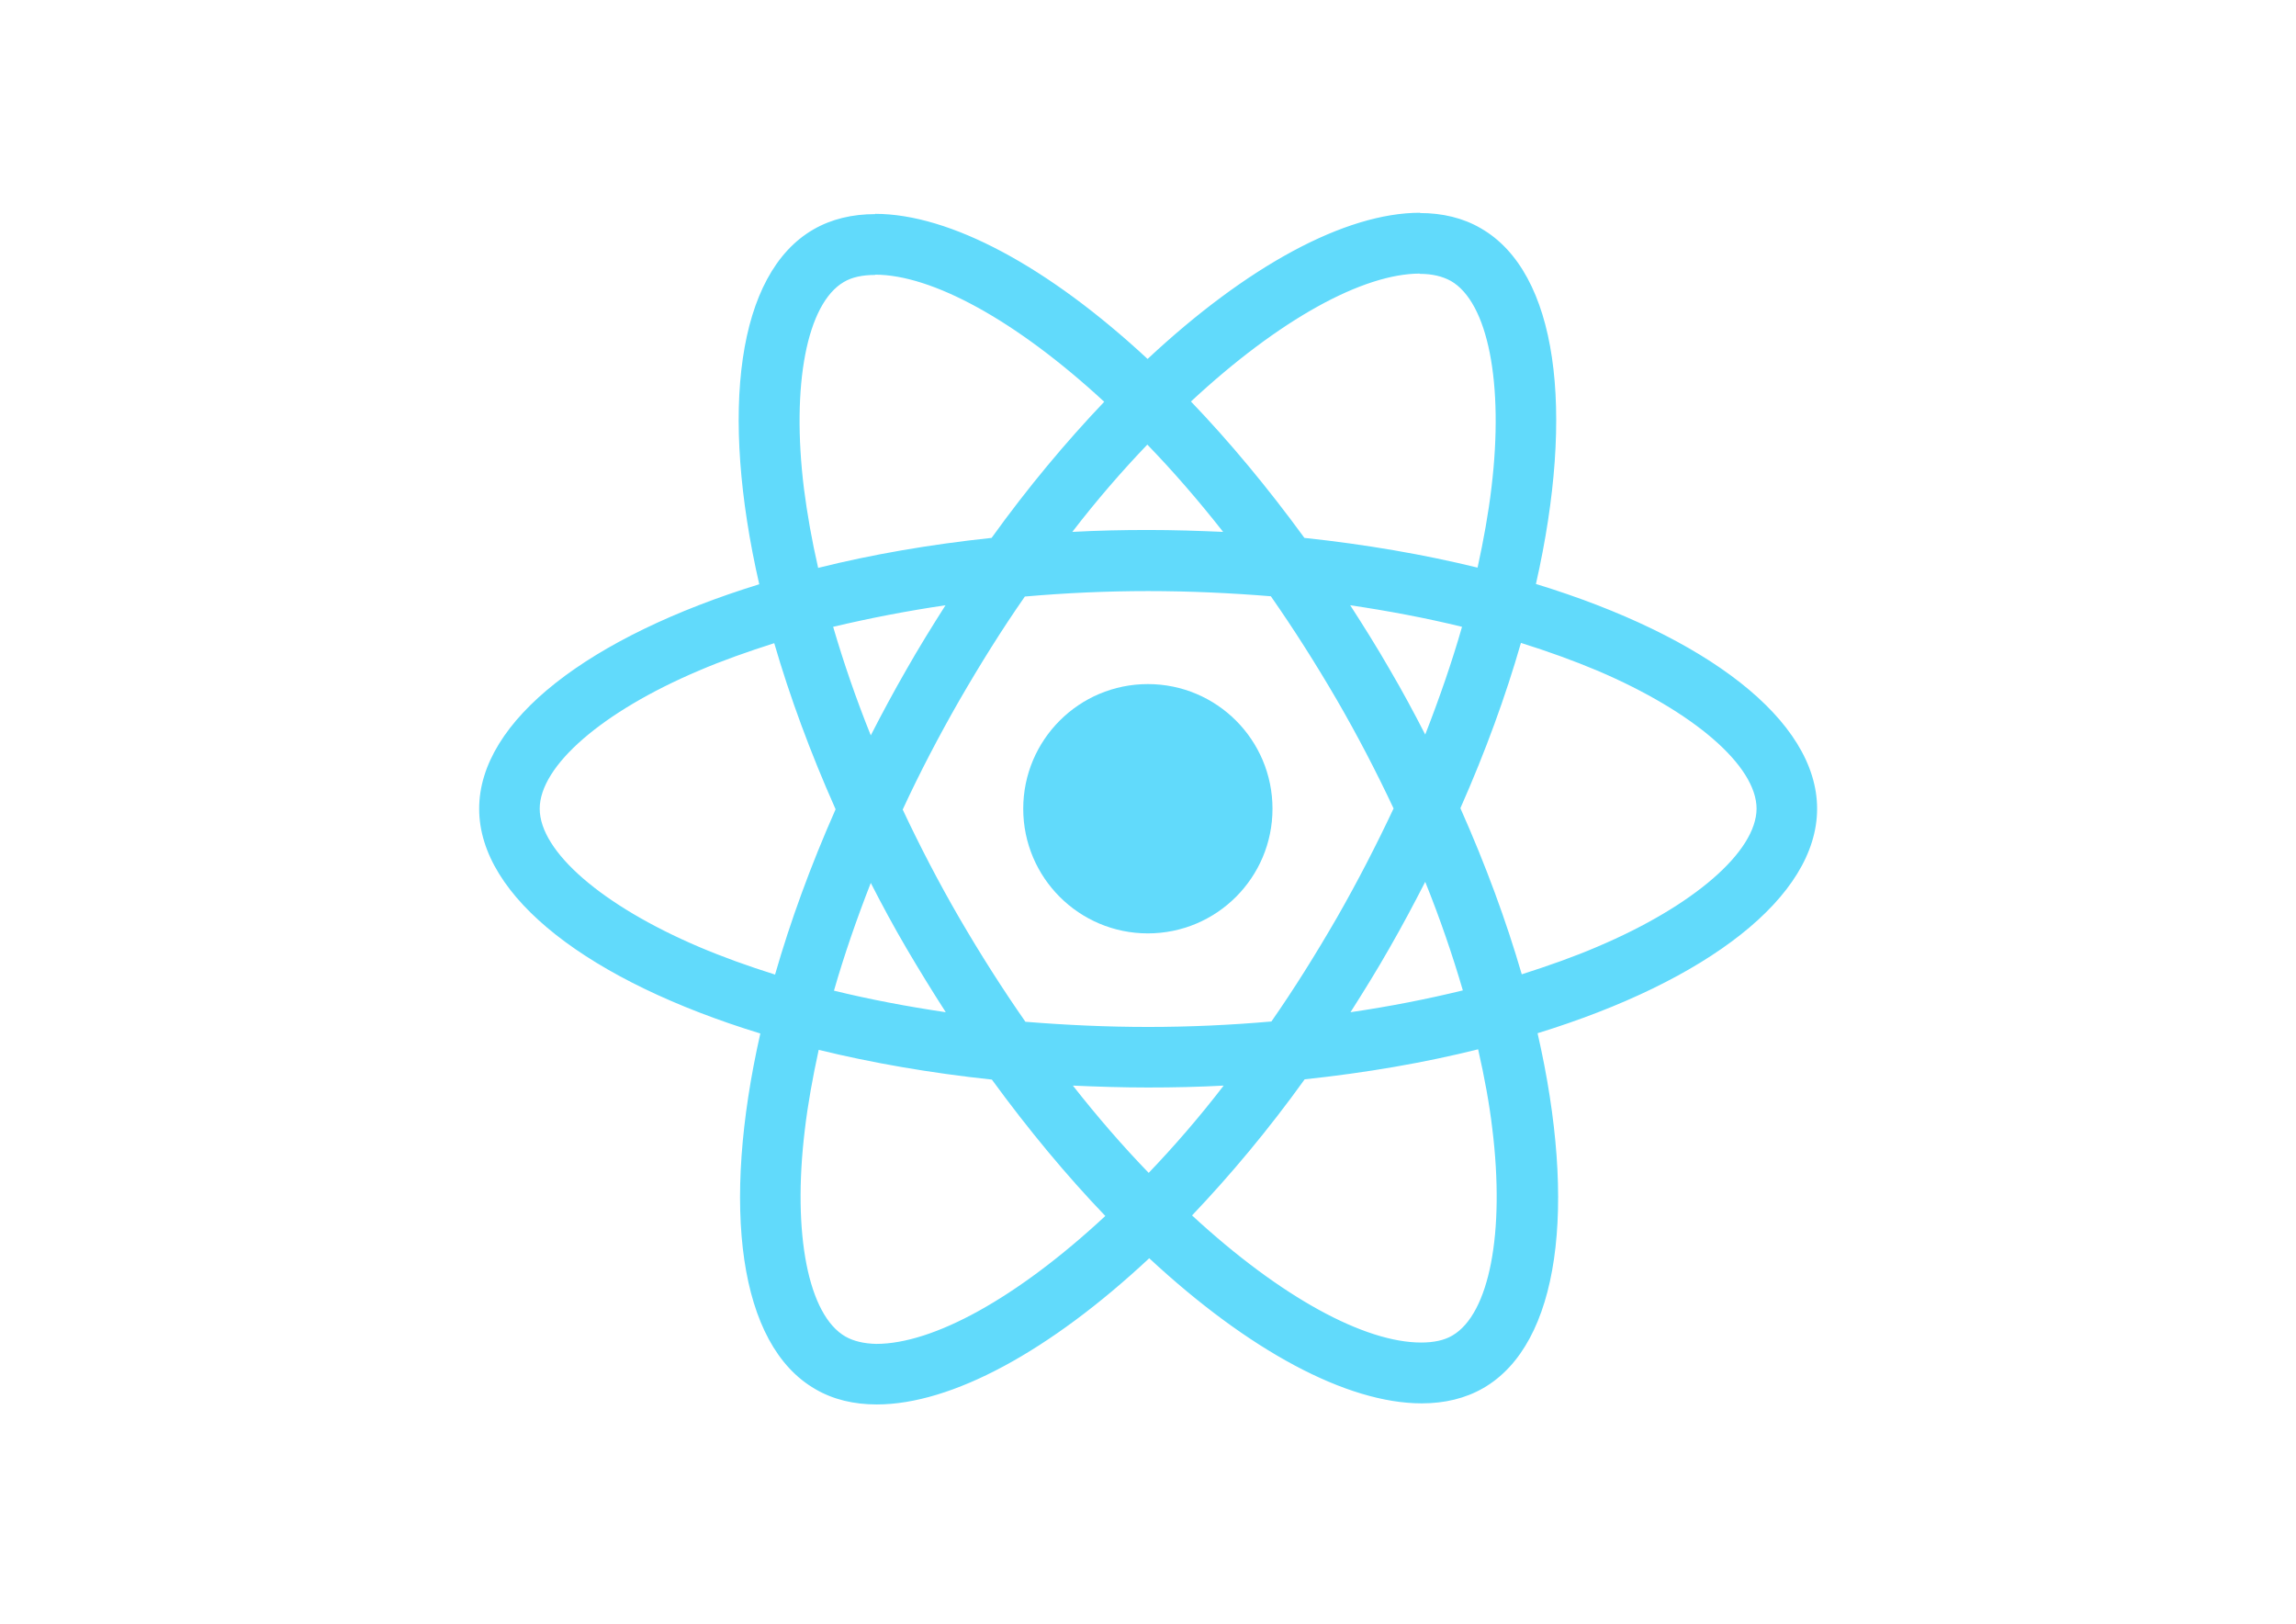
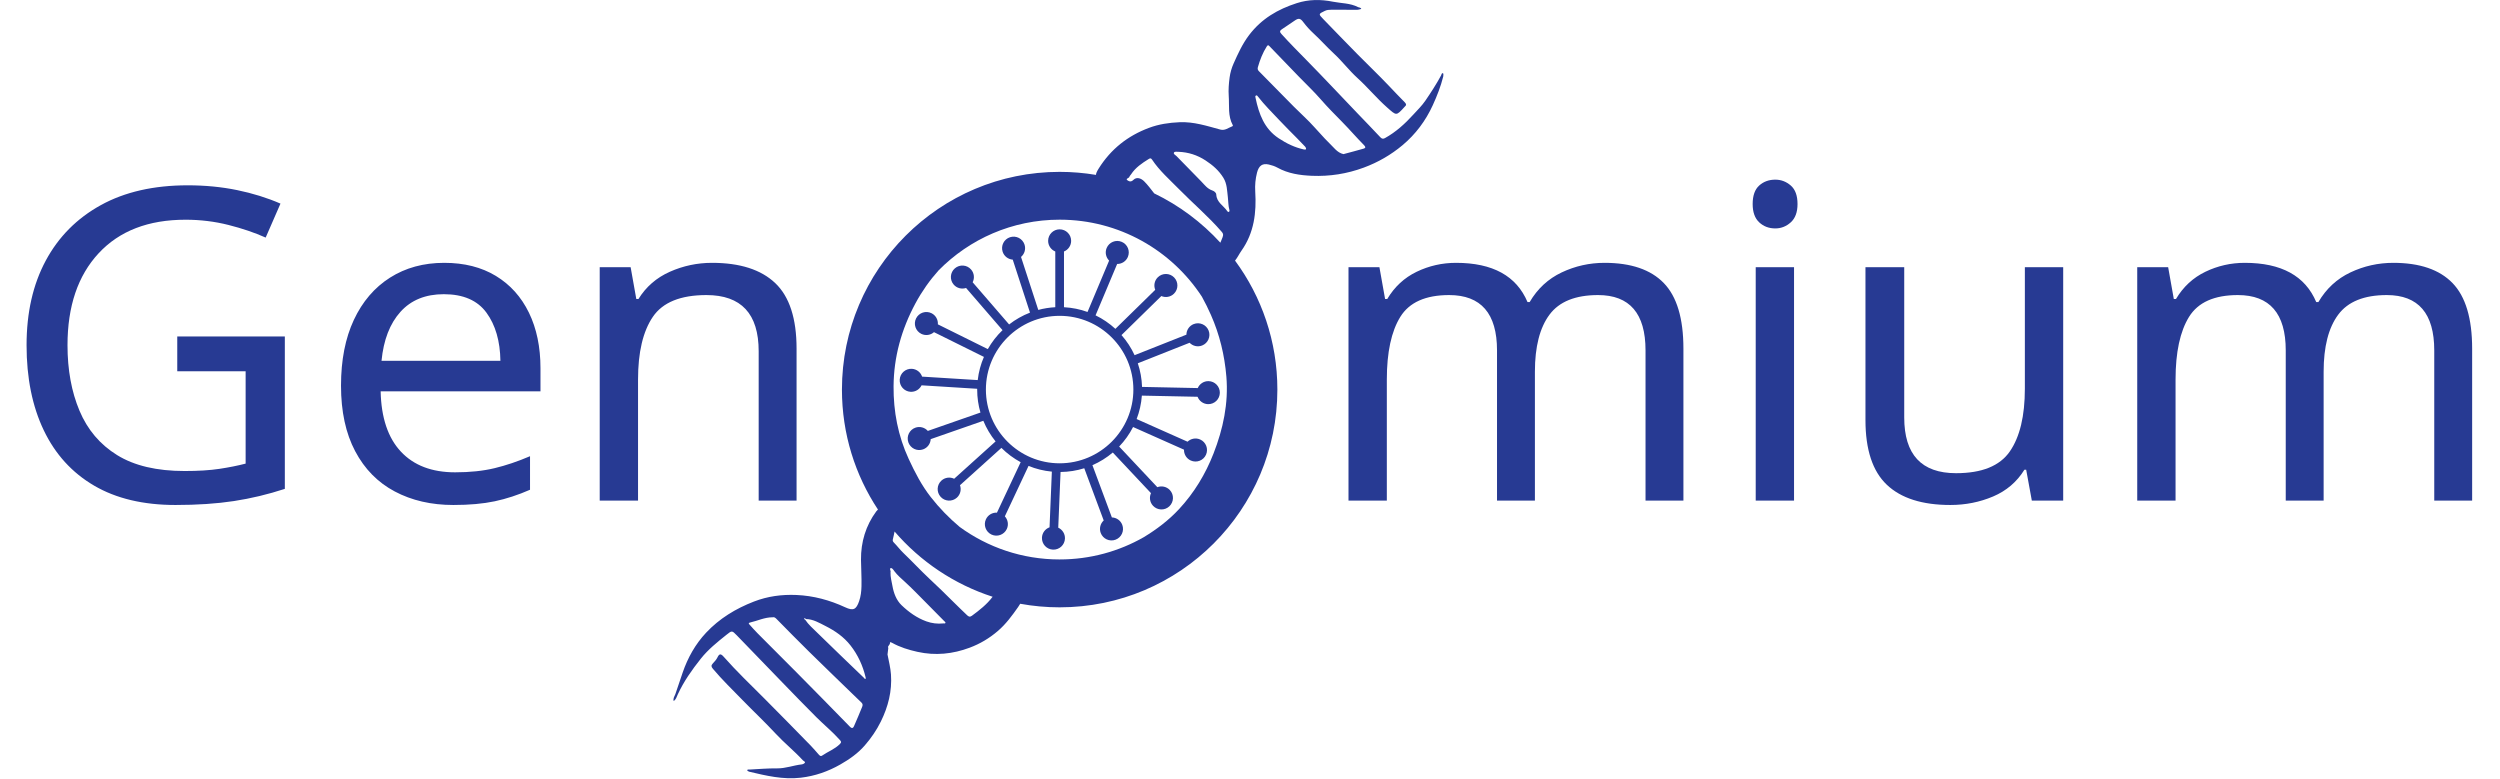
- <svg xmlns="http://www.w3.org/2000/svg" viewBox="0 0 841.9 595.3">
-   <g fill="#61DAFB">
-     <path d="M666.3 296.5c0-32.5-40.7-63.3-103.1-82.4 14.4-63.6 8-114.2-20.2-130.4-6.5-3.8-14.1-5.6-22.4-5.6v22.3c4.6 0 8.3.9 11.4 2.6 13.6 7.8 19.5 37.5 14.9 75.7-1.1 9.4-2.9 19.3-5.1 29.4-19.6-4.8-41-8.5-63.5-10.9-13.5-18.5-27.5-35.3-41.6-50 32.6-30.3 63.2-46.9 84-46.9V78c-27.5 0-63.5 19.6-99.9 53.6-36.4-33.8-72.4-53.2-99.9-53.2v22.3c20.7 0 51.4 16.5 84 46.6-14 14.7-28 31.4-41.3 49.9-22.6 2.4-44 6.1-63.6 11-2.3-10-4-19.7-5.2-29-4.7-38.2 1.1-67.9 14.6-75.8 3-1.8 6.9-2.6 11.5-2.6V78.5c-8.4 0-16 1.8-22.6 5.6-28.1 16.2-34.4 66.7-19.9 130.1-62.2 19.2-102.7 49.9-102.7 82.3 0 32.5 40.7 63.3 103.1 82.4-14.4 63.6-8 114.2 20.2 130.4 6.5 3.8 14.1 5.6 22.5 5.6 27.5 0 63.5-19.6 99.9-53.6 36.4 33.8 72.4 53.2 99.9 53.2 8.4 0 16-1.8 22.6-5.6 28.1-16.2 34.4-66.7 19.9-130.1 62-19.1 102.5-49.9 102.5-82.3zm-130.2-66.7c-3.7 12.9-8.3 26.2-13.5 39.5-4.1-8-8.4-16-13.1-24-4.6-8-9.5-15.8-14.4-23.4 14.2 2.1 27.9 4.7 41 7.9zm-45.8 106.5c-7.8 13.5-15.8 26.3-24.1 38.2-14.9 1.3-30 2-45.2 2-15.1 0-30.2-.7-45-1.9-8.3-11.9-16.4-24.6-24.2-38-7.6-13.1-14.5-26.4-20.8-39.8 6.2-13.4 13.2-26.8 20.7-39.9 7.8-13.5 15.8-26.3 24.1-38.2 14.9-1.3 30-2 45.2-2 15.1 0 30.2.7 45 1.9 8.3 11.9 16.4 24.6 24.2 38 7.6 13.1 14.5 26.4 20.8 39.8-6.3 13.4-13.2 26.8-20.7 39.9zm32.3-13c5.4 13.4 10 26.8 13.8 39.8-13.1 3.2-26.9 5.9-41.2 8 4.9-7.7 9.8-15.6 14.4-23.7 4.6-8 8.9-16.1 13-24.1zM421.2 430c-9.3-9.6-18.6-20.3-27.8-32 9 .4 18.2.7 27.5.7 9.4 0 18.7-.2 27.8-.7-9 11.7-18.3 22.4-27.5 32zm-74.4-58.9c-14.2-2.1-27.9-4.7-41-7.9 3.7-12.9 8.3-26.2 13.5-39.5 4.1 8 8.4 16 13.1 24 4.7 8 9.5 15.8 14.4 23.4zM420.7 163c9.3 9.6 18.6 20.3 27.8 32-9-.4-18.2-.7-27.5-.7-9.4 0-18.7.2-27.8.7 9-11.7 18.3-22.4 27.5-32zm-74 58.9c-4.9 7.7-9.8 15.6-14.4 23.7-4.6 8-8.9 16-13 24-5.4-13.4-10-26.8-13.8-39.8 13.1-3.1 26.9-5.8 41.2-7.9zm-90.5 125.2c-35.4-15.1-58.3-34.9-58.3-50.6 0-15.7 22.9-35.6 58.3-50.6 8.6-3.7 18-7 27.7-10.1 5.7 19.6 13.2 40 22.5 60.9-9.2 20.8-16.6 41.1-22.2 60.6-9.9-3.1-19.3-6.5-28-10.2zM310 490c-13.6-7.8-19.5-37.5-14.9-75.7 1.1-9.4 2.9-19.3 5.1-29.4 19.6 4.8 41 8.5 63.5 10.9 13.5 18.5 27.5 35.3 41.6 50-32.6 30.3-63.2 46.9-84 46.9-4.5-.1-8.3-1-11.3-2.7zm237.2-76.2c4.7 38.2-1.1 67.9-14.6 75.8-3 1.8-6.9 2.6-11.5 2.6-20.7 0-51.4-16.5-84-46.6 14-14.7 28-31.4 41.3-49.9 22.6-2.4 44-6.1 63.6-11 2.3 10.1 4.1 19.8 5.2 29.1zm38.5-66.7c-8.6 3.7-18 7-27.7 10.1-5.7-19.6-13.2-40-22.5-60.9 9.2-20.8 16.6-41.1 22.2-60.6 9.9 3.1 19.3 6.5 28.1 10.2 35.4 15.1 58.3 34.9 58.3 50.6-.1 15.7-23 35.6-58.4 50.6zM320.8 78.4z" />
-     <circle cx="420.9" cy="296.5" r="45.7" />
-     <path d="M520.5 78.1z" />
+ <svg xmlns="http://www.w3.org/2000/svg" id="Layer_1" data-name="Layer 1" viewBox="0 0 2870.13 893.44">
+   <defs>
+     <style>
+       .cls-1 {
+         font-family: Krub-Medium, Krub;
+         font-size: 500px;
+         font-weight: 500;
+       }
+ 
+       .cls-1, .cls-2 {
+         fill: #273a93;
+       }
+     </style>
+   </defs>
+   <g>
+     <text class="cls-1" transform="translate(0 574.75)">
+       <tspan x="0" y="0">Gen</tspan>
+     </text>
+     <text class="cls-1" transform="translate(1505.65 574.75)">
+       <tspan x="0" y="0">mium</tspan>
+     </text>
+   </g>
+   <g>
+     <path class="cls-2" d="M1656.74,84.13c-1.76-.57-1.76,1.46-2.28,2.43-5.43,10.05-11.64,19.61-18.08,29.04-3.97,5.81-9,10.66-13.68,15.82-9.6,10.57-20.08,20.14-32.68,27.12-1.95,1.08-3.5,1-5.31-.95-8.71-9.36-17.66-18.49-26.49-27.73-19.37-20.25-38.52-40.7-58.15-60.69-9.73-9.91-19.51-19.74-28.82-30.04-2.1-2.32-2.33-3.66,.26-5.45,4.85-3.35,9.9-6.49,14.63-9.87,5.04-3.6,7.03-2.52,10.2,1.7,3.49,4.65,7.49,9.01,11.77,12.96,8.05,7.41,15.27,15.62,23.32,23.06,9.53,8.8,17.43,19.38,27.04,28.09,11.84,10.74,21.95,23.13,33.95,33.71,10.85,9.56,10.41,10.07,20.05-.59,.11-.12,.22-.25,.35-.36,2.11-1.69,1.65-3.17-.09-4.93-6.15-6.22-12.17-12.55-18.19-18.9-11.63-12.28-23.91-23.94-35.79-35.99-13.27-13.46-26.41-27.06-39.57-40.63-5.67-5.85-5.62-5.84,1.84-9.44,2.34-1.13,4.77-1.31,7.27-1.3,9.96,.04,19.92,.1,29.88,.04,1.54,0,3.09-.63,4.63-.96-.57-1.83-2.44-1.46-3.69-2.11-9.05-4.7-19.2-4.27-28.85-6.21-14.06-2.83-27.8-2.75-41.48,1.66-21.72,7-40.45,17.84-54.72,36.62-7.77,10.22-12.81,21.48-17.88,32.8-2.18,4.87-3.82,10.54-4.54,16.02-.91,6.94-1.49,13.98-.99,21.04,.81,11.31-1.18,23.01,4.65,33.62,.51,.94-.57,1.32-.79,1.4-4.38,1.58-8.1,5.1-13.49,3.65-15.36-4.14-30.48-9.17-46.86-8.44-12.09,.53-23.67,2.21-35.06,6.47-24.46,9.14-43.76,24.43-57.65,46.54-2.06,3.27-3.17,5.64-3.23,7.46-13.55-2.27-27.47-3.48-41.67-3.48-138.05,0-249.96,111.91-249.96,249.96,0,50.9,15.23,98.24,41.36,137.73-.69,.61-1.34,1.25-1.88,1.98-12.15,16.45-17.78,35.29-17.6,55.66,.09,10.15,.82,20.29,.56,30.47-.15,5.83-.76,11.37-2.68,16.98-3.36,9.79-6.72,11.42-16,7.12-17.77-8.25-36.47-13.31-56.06-14.14-16.68-.71-32.95,1.43-48.77,7.56-20.9,8.1-39.59,19.45-54.89,35.76-12.33,13.14-21.03,28.72-26.91,45.8-2.81,8.15-5.48,16.35-8.3,24.5-.92,2.66-3,5-1.99,8.12,2.69-1.76,3.4-4.8,4.62-7.44,6.89-15.01,16.37-28.39,26.56-41.21,8.35-10.5,18.82-18.95,29.3-27.3,6.37-5.08,6.37-5.22,12.03,.62,17.52,18.06,34.96,36.21,52.49,54.27,12.93,13.32,25.81,26.69,38.96,39.79,8.77,8.73,18.4,16.59,26.67,25.85,1.55,1.74,2.3,2.65,.23,4.74-5.86,5.93-13.7,8.68-20.37,13.28-1.9,1.32-3.07-.15-4.19-1.39-2.97-3.3-5.79-6.75-8.9-9.93-17.71-18.09-35.37-36.23-53.26-54.13-15.81-15.82-31.98-31.28-46.8-48.04-3.21-3.63-4.97-3.66-7.12,.86-1.25,2.63-3.44,4.85-5.43,7.06-1.93,2.15-1.75,3.59,.17,5.89,10.55,12.57,22.35,23.95,33.76,35.69,12.68,13.04,25.97,25.5,38.33,38.83,9.9,10.68,21.29,19.77,31.12,30.48,.87,.95,2.96,1.69,2.53,2.72-.45,1.06-2.36,1.97-3.72,2.12-9.5,1.06-18.51,4.69-28.3,4.57-10.6-.13-21.22,.82-31.82,1.36-.86,.04-2.23-.38-2.45,.79-.08,.42,1.33,1.44,2.19,1.64,19.51,4.62,39.01,9.3,59.35,6.91,16.19-1.9,31.19-7.1,45.35-15.17,10.43-5.95,20.19-12.78,28.04-21.83,7.25-8.35,13.52-17.39,18.49-27.49,8.45-17.17,12.95-34.86,11.62-54.06-.54-7.82-2.52-15.31-3.97-22.93l.91-7.56c-1.42-2.05,2.29-3.34,1.9-5.89-.19-1.2,1.55-.41,2.32,.02,9.19,5.15,19.13,8.17,29.33,10.44,20.47,4.54,40.48,2.51,59.95-4.82,11.82-4.45,22.39-10.69,32.22-19.11,9.41-8.06,16.39-17.7,23.27-27.47,1.09-1.55,1.89-2.78,2.43-3.82,14.69,2.69,29.82,4.1,45.29,4.1,138.05,0,249.96-111.91,249.96-249.96,0-55.44-18.06-106.65-48.6-148.1,2.88-3.54,4.79-7.73,7.39-11.4,14.52-20.54,17.3-43.79,15.8-67.91-.46-7.43,.23-14.55,2.02-21.6,2.1-8.24,6.33-11.07,13.6-9.39,3.36,.78,6.79,1.87,9.78,3.54,12.37,6.88,26.01,8.84,39.66,9.4,20.36,.84,40.26-2.27,59.55-9.41,16.37-6.05,31.25-14.67,44.47-25.72,14.99-12.54,26.6-28.07,34.77-45.97,4.85-10.63,9.12-21.48,11.97-32.84,.3-1.2,.26-3.56-.17-3.69ZM989.8,811.5c-3.01,7.19-5.85,14.45-9.09,21.53-.72,1.58-1.8,4.52-4.91,1.32-20.35-20.92-40.84-41.69-61.36-62.44-14.88-15.04-29.9-29.93-44.81-44.94-3.15-3.17-6.11-6.54-9.1-9.87-.76-.85-1.75-1.88,.44-2.37,8.68-1.97,16.85-6.09,26-6.04,2.01-.51,3.24,.58,4.62,1.99,12.39,12.6,24.77,25.2,37.36,37.59,16.47,16.21,33.12,32.22,49.7,48.32,3.43,3.33,6.83,6.7,10.33,9.96,1.63,1.52,1.59,3.11,.82,4.96Zm3.95-32.22c-.97,.66-1.3-.5-1.81-.99-17.97-17.31-36.01-34.55-53.83-52.02-4.79-4.69-9.93-9.13-13.71-14.78-.44-.48-1.79-.65-1.01-1.55,.59-.68,1.33,.09,1.76,.76,8.46,.1,15.49,4.43,22.66,8.05,10.96,5.53,20.97,12.46,28.65,22.29,8.47,10.84,14.06,23.06,17.27,36.41,.15,.61,.31,1.65,.02,1.84ZM1347.79,175.14c.74-1.37,3.33-.88,5.16-.85,11.31,.43,21.5,3.65,31.17,9.97,8.24,5.38,15.2,11.48,20.37,19.82,4.32,6.96,4.22,14.89,5.17,22.53,.59,4.74,.38,9.6,1.73,14.27,.24,.85,.34,1.69-.45,2.23-.96,.67-1.6-.17-2.03-.79-4.24-6.24-12.13-10-12.56-18.9-.12-2.48-2.61-4.09-4.69-4.8-5.5-1.89-8.67-6.28-12.42-10.19-9.47-9.86-19.17-19.49-28.67-29.33-1.13-1.17-3.73-2.2-2.78-3.95Zm-131.27,467.14c-42.9,0-82.55-13.86-114.75-37.33-12.21-10.26-23.31-21.66-33.19-34.28-10.43-13.32-18.23-28.34-25.36-43.79-12.26-26.56-17.55-54.54-17.36-83.37,.23-33.65,9.03-65.3,25.08-95.16,7.49-13.92,16.37-26.52,26.64-37.97,35.37-35.91,84.56-58.18,138.95-58.18,68.34,0,128.46,35.16,163.29,88.36,3.78,6.8,7.21,13.81,10.37,20.94,9.98,22.51,15.72,46.36,17.75,70.93,2.53,30.59-3.69,59.89-14.74,88.2-9.23,23.66-22.24,45.15-39.58,63.85-11.97,12.9-25.73,23.26-40.57,32.27-28.46,16.24-61.4,25.52-96.52,25.52Zm-133.56,73.44c-6.67,.69-13.2-.09-19.49-2.37-10.93-3.96-20.3-10.72-28.48-18.59-5.91-5.67-8.97-13.79-10.42-22.04-.9-5.15-2.43-10.25-2.22-15.85,.67-1.41-1.56-3.98,.11-4.57,1.78-.63,3.19,1.93,4.32,3.45,3.49,4.67,7.86,8.37,12.14,12.27,8.18,7.45,15.84,15.49,23.66,23.33,7.1,7.12,14.14,14.29,21.19,21.45,.66,.67,1.81,1.53,1.71,2.13-.21,1.22-1.65,.69-2.53,.78Zm56.42-30.37c-6.48,8.62-14.99,15.25-23.65,21.63-2.28,1.68-3.85,.89-5.48-.7-5.35-5.17-10.77-10.27-16.01-15.55-8.85-8.92-17.92-17.59-27.09-26.19-10.26-9.61-19.82-19.95-29.98-29.66-3.97-3.8-7.19-8.2-11.03-12.07-1.15-1.16-1.52-2.23-1.02-3.96,.82-2.83,1.21-5.78,1.88-8.66,29.6,34.4,68.4,60.63,112.58,74.92-.06,.08-.13,.16-.19,.24Zm185.72-463.31c-3.71-4.77-7.32-9.64-11.55-13.89-3.25-3.26-8.46-5.6-12.49-1.5-3.06,3.11-6.05,.97-7.14-.04-1.67-1.54,2.15-1.95,2.7-3.66,.34-1.05,1.32-1.88,1.95-2.85,5.02-7.73,12.42-12.68,20.03-17.44,1.65-1.03,2.66-1.46,3.99,.55,8.5,12.77,20.05,22.85,30.67,33.67,16.23,16.54,34.01,31.54,49.22,49.13,1.82,2.11,2.17,3.23,1.16,6.22-.69,2.06-1.79,4.21-2.59,6.4-21.37-23.37-47.11-42.67-75.94-56.6Zm174.28-51c-.33,1.19-1.67,.46-2.47,.56-10.58-2.34-19.93-6.9-28.88-12.83-16.68-11.04-22.67-27.9-26.54-46.12-.22-1.05-.82-2.45,.54-3.05,1.08-.47,1.77,.74,2.32,1.45,7.3,9.44,15.83,17.76,23.94,26.45,6.76,7.25,13.86,14.17,20.8,21.25,3.12,3.19,6.26,6.36,9.29,9.64,.61,.66,1.2,1.9,1,2.64Zm66.07-.38c-7.63,2.22-15.33,4.19-23.08,6.28-3.68-.8-6.71-2.92-9.26-5.43-8.36-8.23-16.39-16.77-24.18-25.56-7.32-8.27-15.7-15.59-23.49-23.45-13.49-13.61-26.86-27.33-40.33-40.95-1.4-1.42-1.43-2.94-.96-4.57,2.39-8.33,5.5-16.33,10.17-23.7,1.36-2.15,2.15-1.23,3.24-.11,11.15,11.55,22.28,23.12,33.44,34.66,8.5,8.79,17.45,17.2,25.46,26.42,7.69,8.85,16,17.19,24.16,25.47,8.61,8.74,16.57,18.04,25.18,26.75,1.71,1.73,2.73,3.28-.35,4.18Z" />
+     <path class="cls-2" d="M1328.69,559.32l-43.84-46.65c6.35-6.63,11.76-14.19,15.98-22.44l58.46,26.01c-.16,5.2,2.78,10.23,7.83,12.48,6.67,2.97,14.48-.03,17.45-6.7,2.97-6.67-.03-14.48-6.7-17.45-5.05-2.25-10.75-1.07-14.51,2.53l-58.45-26.01c3.25-8.45,5.32-17.48,6.01-26.9l63.96,1.33c1.87,4.86,6.53,8.35,12.06,8.47,7.3,.15,13.33-5.64,13.49-12.94s-5.64-13.33-12.94-13.49c-5.53-.11-10.32,3.18-12.4,7.96l-63.96-1.33c-.3-9.45-1.99-18.56-4.87-27.12l59.47-23.56c3.61,3.75,9.26,5.17,14.39,3.13,6.79-2.69,10.11-10.37,7.42-17.15-2.69-6.79-10.37-10.11-17.15-7.42-5.14,2.04-8.28,6.94-8.34,12.14l-59.48,23.56c-3.88-8.43-8.97-16.2-15.04-23.08l45.74-44.8c4.78,2.06,10.53,1.18,14.48-2.69,5.21-5.11,5.3-13.47,.19-18.69-5.11-5.21-13.47-5.3-18.69-.19-3.95,3.87-4.95,9.6-2.99,14.42l-45.74,44.8c-6.76-6.21-14.42-11.46-22.76-15.51l24.79-58.98c5.21,.05,10.17-2.99,12.31-8.09,2.83-6.73-.33-14.47-7.06-17.3-6.73-2.83-14.47,.33-17.3,7.06-2.14,5.1-.84,10.77,2.83,14.46l-24.79,58.97c-8.51-3.07-17.58-4.95-27.02-5.45v-63.97c4.82-1.97,8.21-6.7,8.21-12.23,0-7.3-5.92-13.21-13.21-13.21s-13.21,5.92-13.21,13.21c0,5.53,3.4,10.26,8.21,12.23v63.97c-6.72,.35-13.24,1.41-19.52,3.1l-19.81-60.82c3.97-3.37,5.73-8.92,4.02-14.17-2.26-6.94-9.72-10.73-16.66-8.47s-10.73,9.72-8.47,16.66c1.71,5.26,6.41,8.7,11.6,9.08l19.81,60.83c-8.68,3.35-16.74,7.95-23.97,13.58l-41.86-48.43c2.36-4.64,1.83-10.44-1.78-14.62-4.77-5.52-13.12-6.13-18.64-1.36-5.52,4.77-6.13,13.12-1.36,18.64,3.61,4.18,9.28,5.54,14.21,3.88l41.86,48.43c-6.63,6.37-12.33,13.7-16.89,21.76l-57.34-28.42c.37-5.19-2.36-10.34-7.31-12.79-6.54-3.24-14.47-.57-17.71,5.97s-.57,14.47,5.97,17.71c4.95,2.45,10.7,1.51,14.6-1.93l57.32,28.41c-3.61,8.33-6.05,17.27-7.12,26.62l-63.85-3.98c-1.67-4.93-6.18-8.62-11.69-8.96-7.28-.45-13.56,5.08-14.01,12.37-.45,7.28,5.08,13.56,12.37,14.01,5.52,.34,10.45-2.75,12.72-7.44l63.85,3.98c0,.3-.01,.59-.01,.89,0,9.16,1.31,18.03,3.75,26.41l-60.4,21.07c-3.45-3.9-9.03-5.55-14.25-3.73-6.89,2.4-10.53,9.94-8.12,16.83,2.4,6.89,9.94,10.53,16.83,8.12,5.22-1.82,8.57-6.59,8.84-11.78l60.41-21.07c3.53,8.6,8.3,16.57,14.07,23.69l-47.55,42.86c-4.69-2.26-10.48-1.62-14.58,2.08-5.42,4.89-5.85,13.24-.97,18.66s13.24,5.85,18.66,.97c4.11-3.7,5.34-9.39,3.58-14.29l47.55-42.86c6.51,6.49,13.95,12.04,22.11,16.44l-27.22,57.91c-5.2-.26-10.28,2.57-12.64,7.57-3.1,6.6-.27,14.48,6.34,17.58,6.6,3.1,14.48,.27,17.58-6.34,2.35-5,1.29-10.73-2.23-14.56l27.21-57.9c8.39,3.43,17.38,5.68,26.76,6.57l-2.65,63.92c-4.9,1.77-8.49,6.35-8.71,11.88-.3,7.29,5.36,13.45,12.65,13.75,7.29,.3,13.45-5.36,13.75-12.65,.23-5.52-2.97-10.39-7.7-12.56l2.65-63.92c9.47-.11,18.61-1.6,27.22-4.31l22.32,59.94c-3.83,3.53-5.36,9.15-3.43,14.33,2.55,6.84,10.15,10.32,16.99,7.77s10.32-10.15,7.77-16.99c-1.93-5.18-6.76-8.43-11.96-8.59l-22.32-59.96c8.52-3.71,16.39-8.63,23.39-14.56l43.84,46.66c-2.16,4.74-1.4,10.51,2.39,14.54,5,5.32,13.36,5.58,18.68,.58,5.32-5,5.58-13.36,.58-18.68-3.79-4.03-9.5-5.15-14.36-3.29Zm-196.83-112.08c0-46.68,37.98-84.65,84.65-84.65s84.66,37.98,84.66,84.65-37.98,84.66-84.66,84.66-84.65-37.98-84.65-84.66Z" />
  </g>
</svg>
